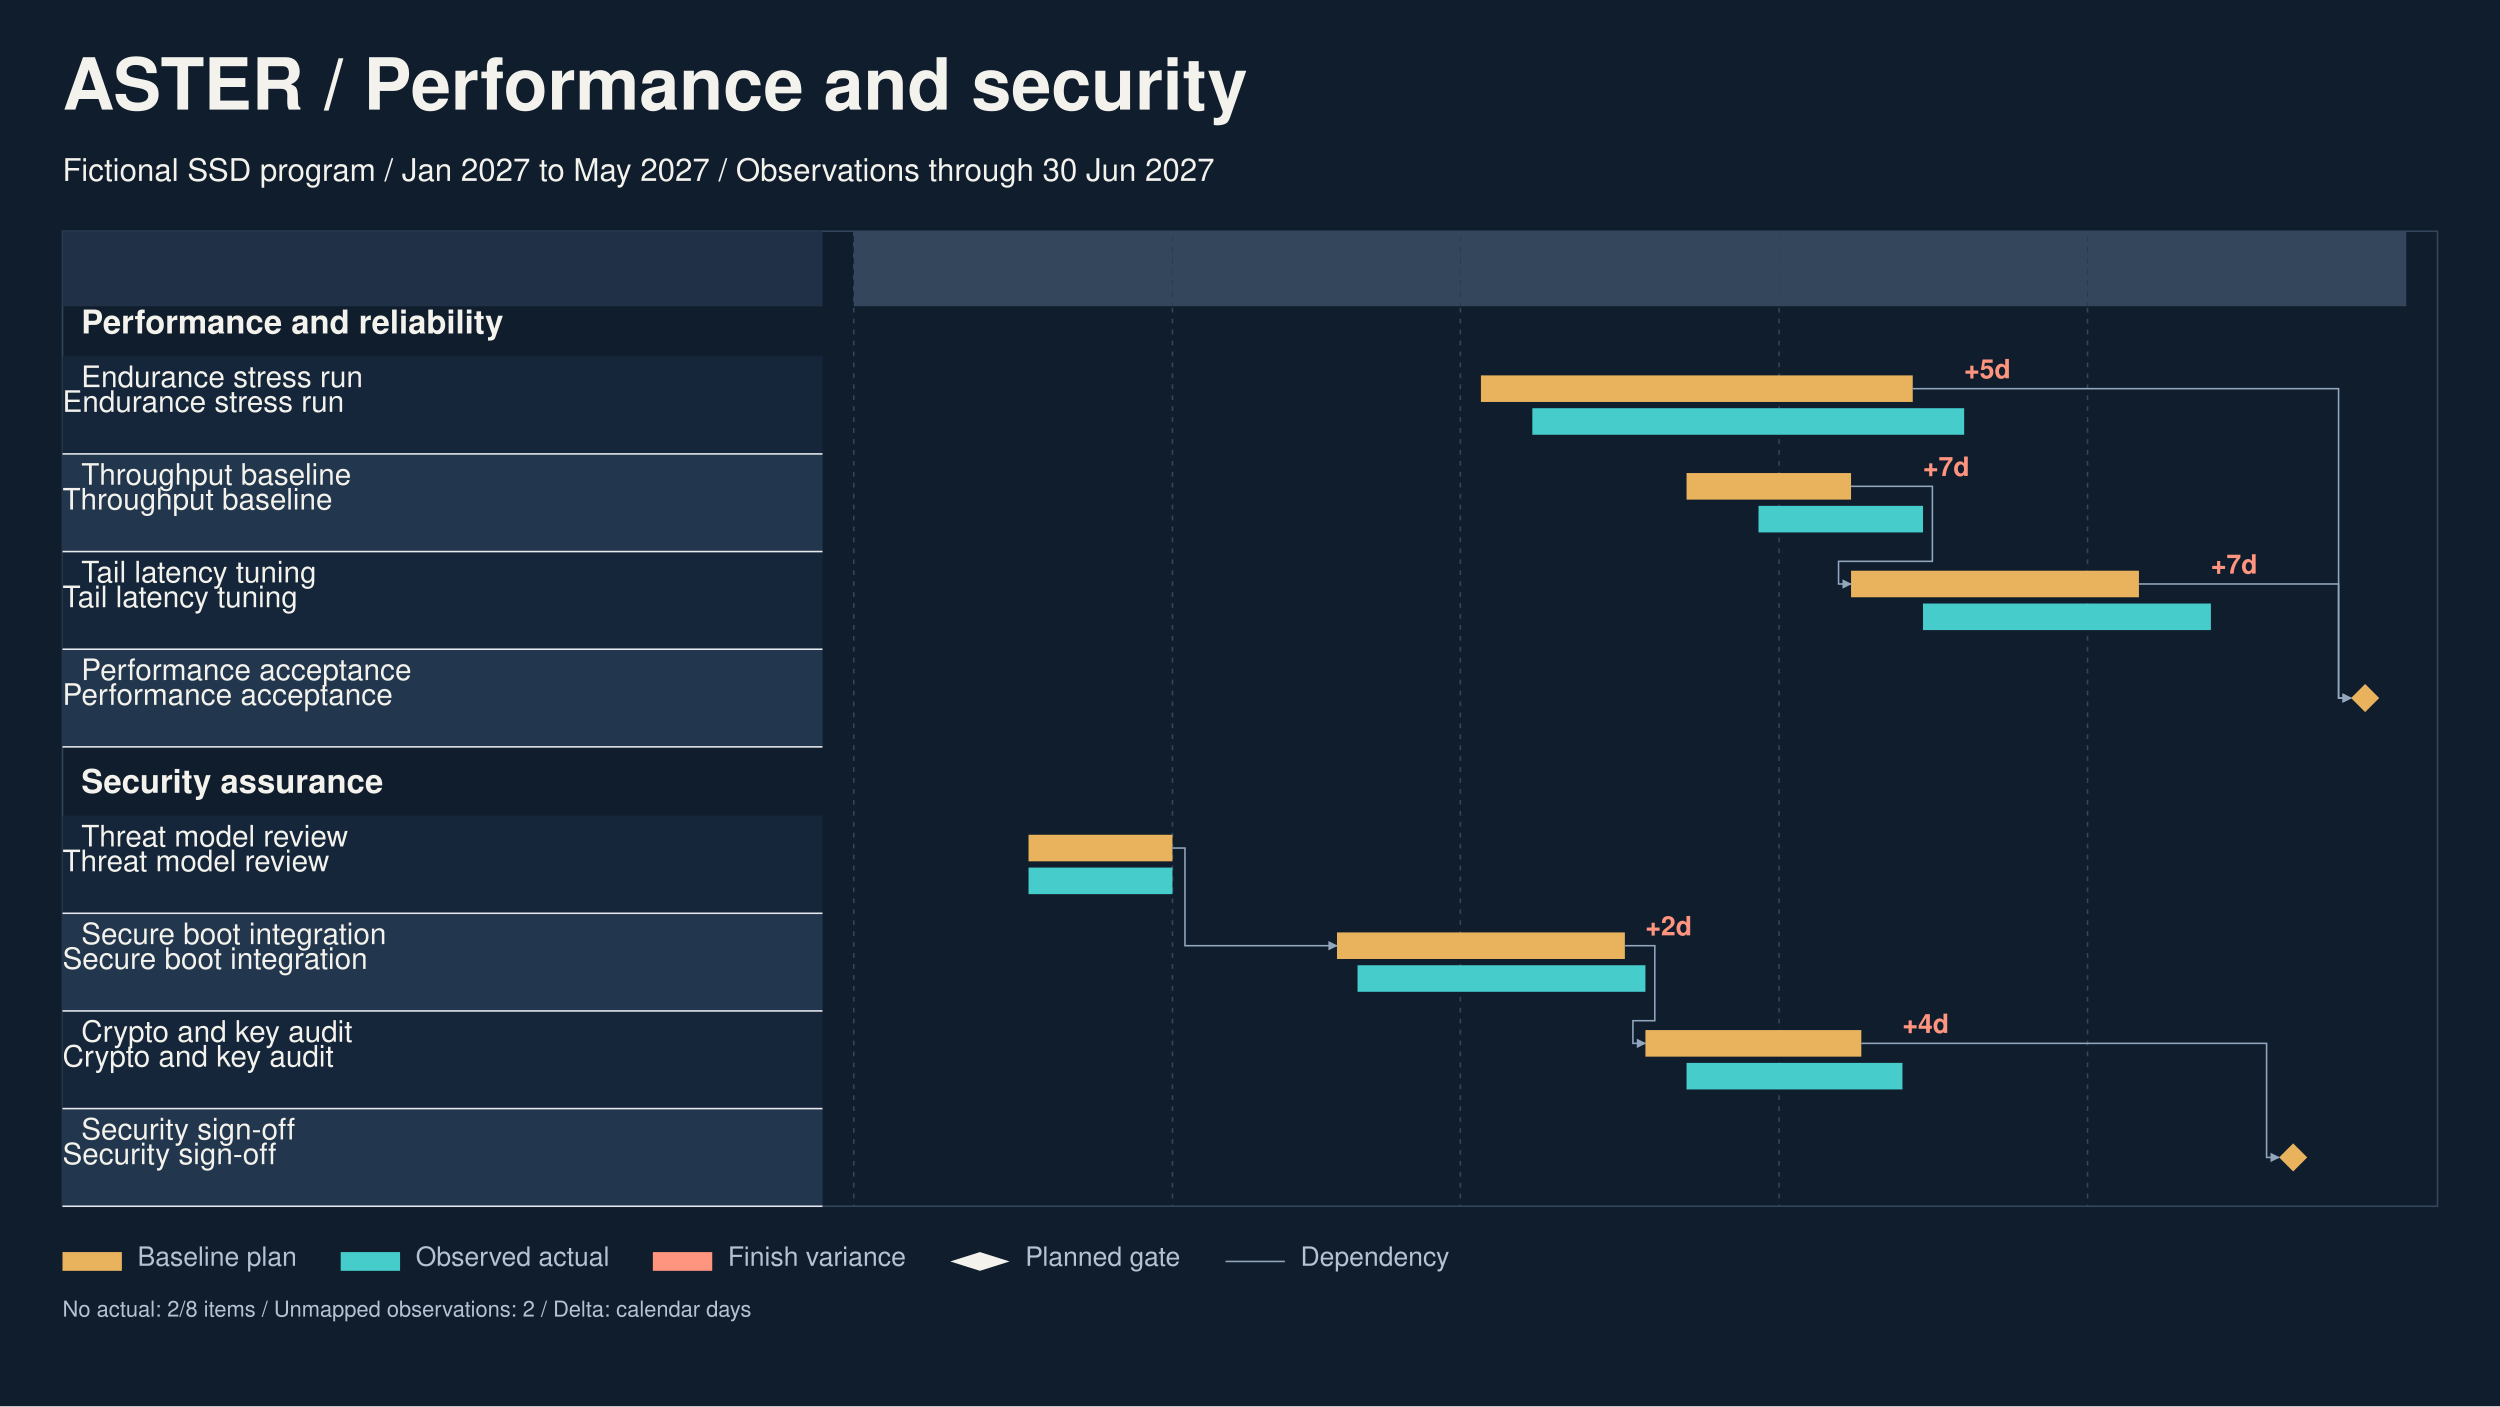
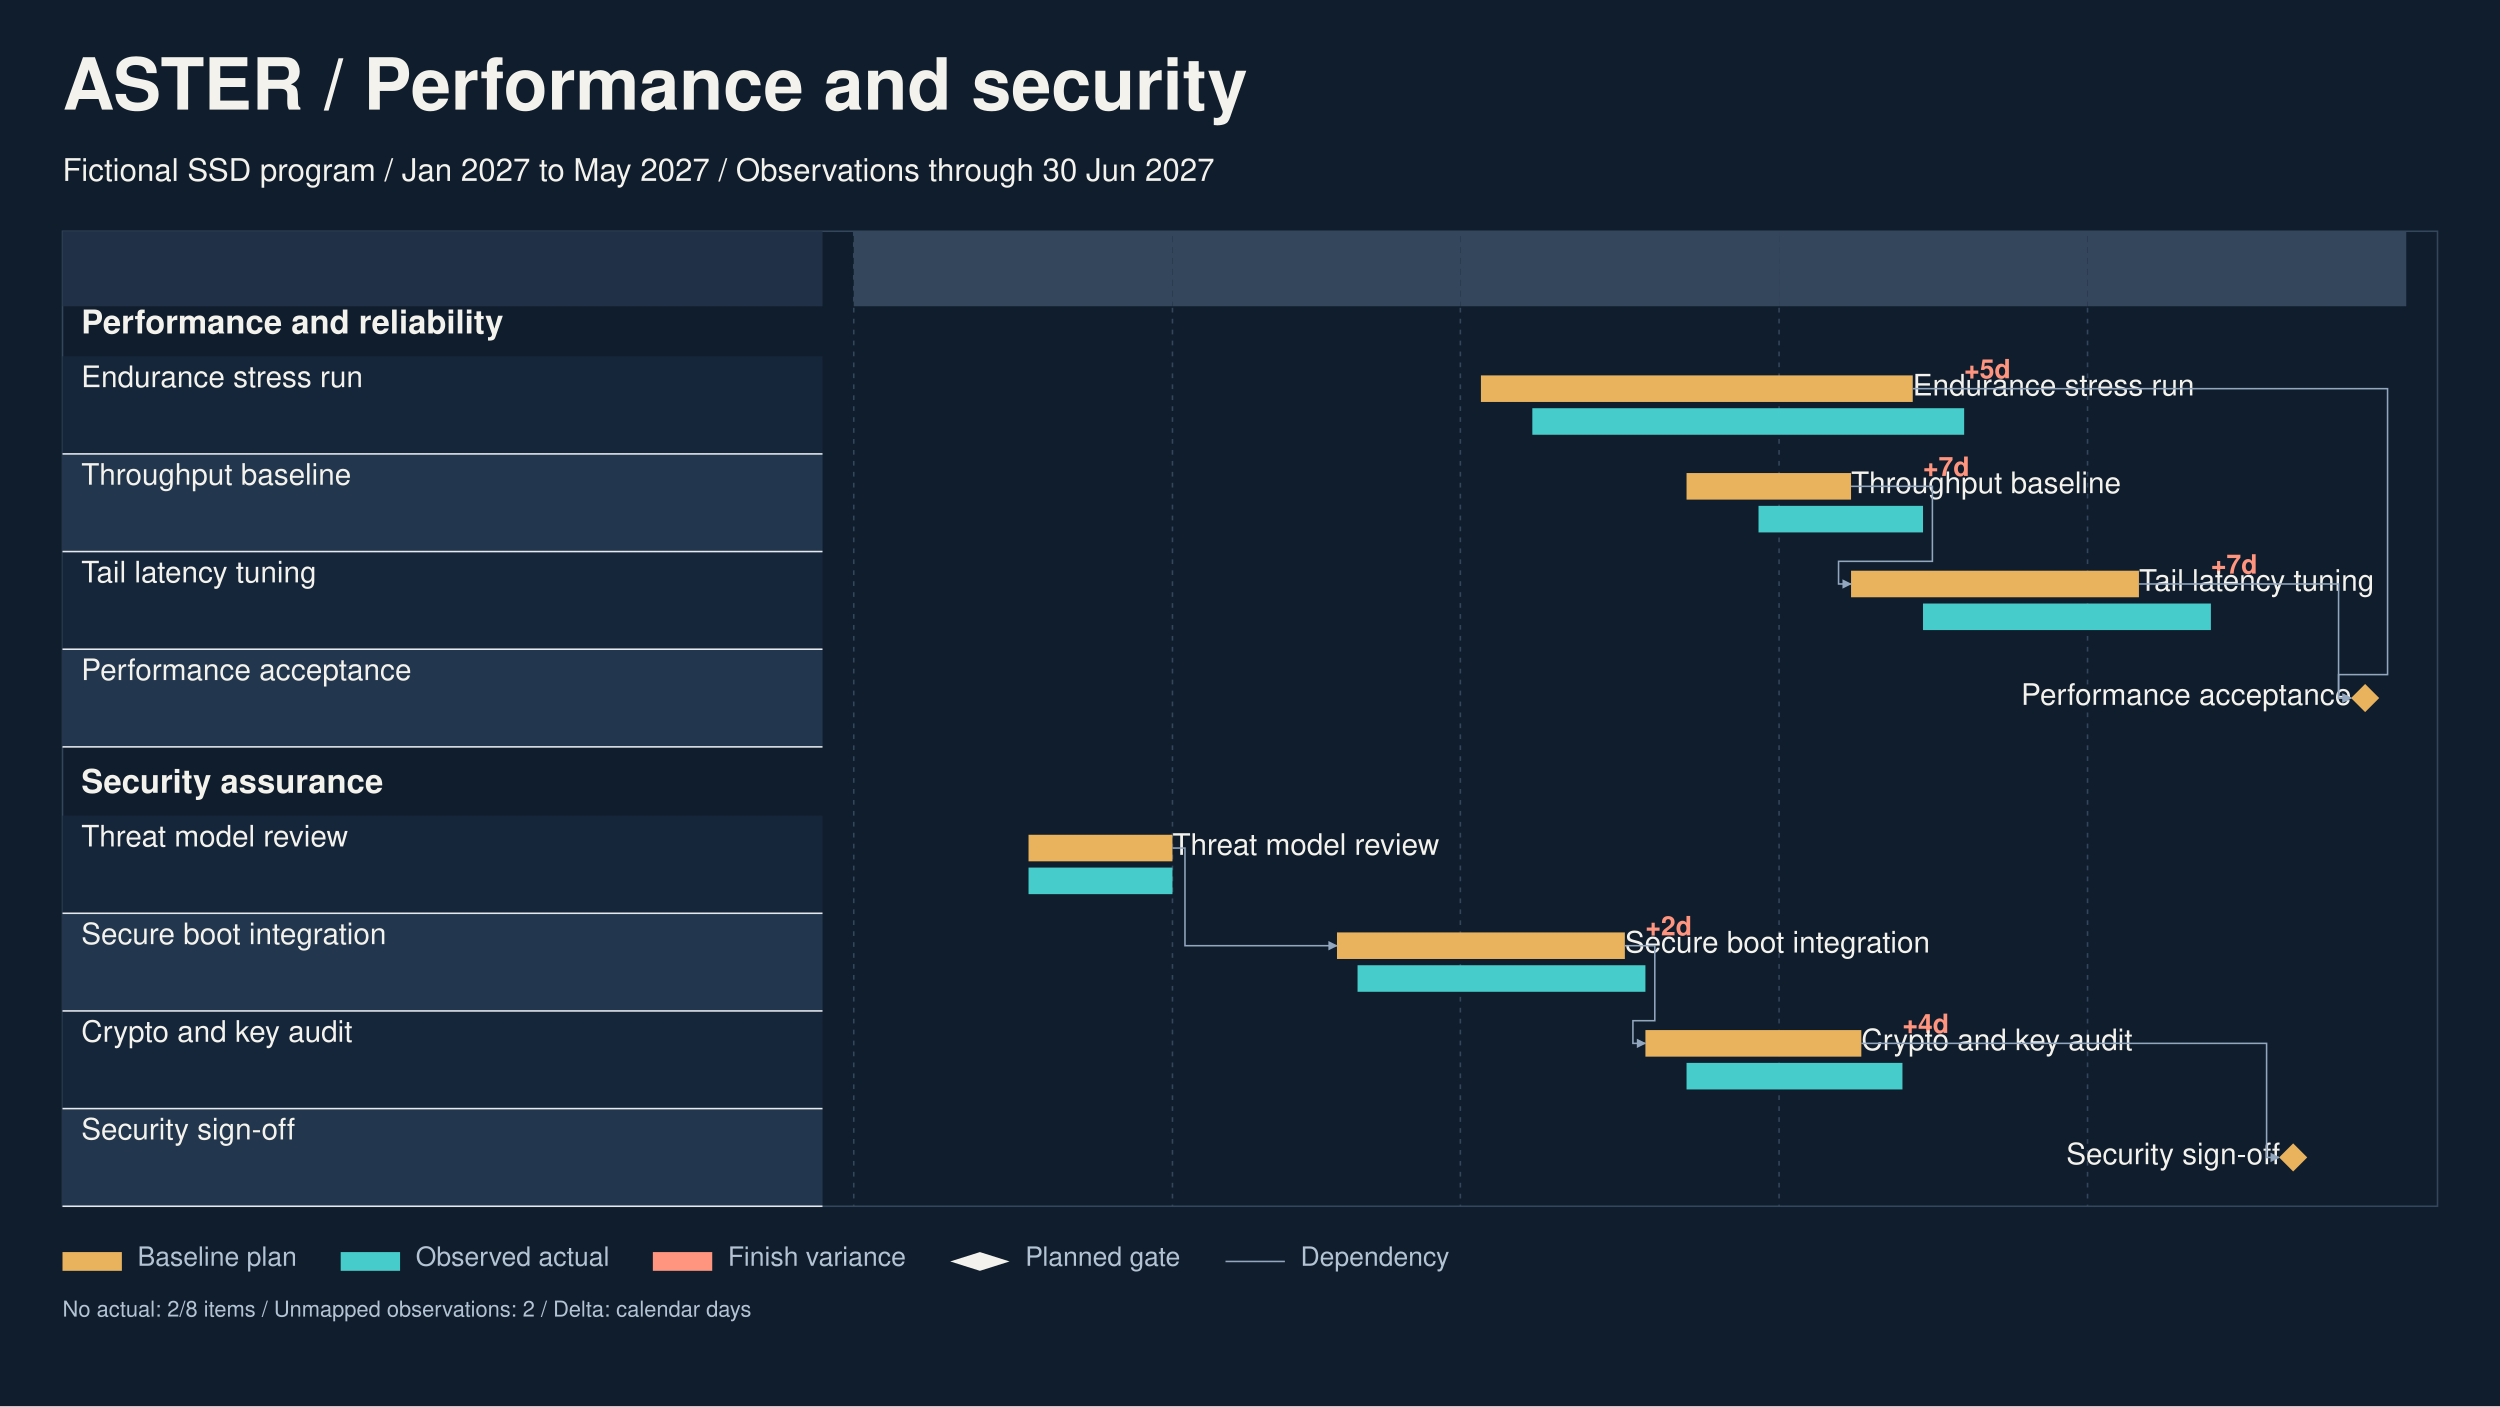
<svg xmlns="http://www.w3.org/2000/svg" width="1600" height="900" viewBox="0 0 1600 900" role="img" aria-labelledby="title desc">
  <defs>
    <marker id="dependency-arrow" markerWidth="6" markerHeight="6" refX="5.5" refY="3.0" orient="auto">
      <path d="M0 0L6 3.0L0 6Z" fill="#92A6BE" />
    </marker>
  </defs>
  <rect width="1600" height="900" fill="#101D2D" />
  <rect data-scene-id="table-timeline:table-frame:table::primitive" data-purpose="table-frame" data-source-ref="table" x="40" y="148" width="1520" height="624" fill="none" stroke="#34465C" />
  <rect data-scene-id="table-timeline:table-header-band:table-header::primitive" data-purpose="table-header" data-source-ref="table-header" x="40" y="148" width="486.4" height="48" fill="#203147" stroke="none" />
  <rect data-scene-id="table-timeline:group-surface:performance::primitive" data-purpose="group-surface" data-source-ref="performance" x="40" y="228" width="486.4" height="250" fill="#15263A" stroke="none" opacity="1" />
  <rect data-scene-id="table-timeline:group-surface:security::primitive" data-purpose="group-surface" data-source-ref="security" x="40" y="522" width="486.4" height="250" fill="#15263A" stroke="none" opacity="1" />
  <rect data-scene-id="table-timeline:row-shade:benchmark::primitive" data-purpose="row-shade" data-source-ref="benchmark" x="40" y="290.5" width="486.4" height="62.5" fill="#22364D" stroke="none" />
  <rect data-scene-id="table-timeline:row-shade:perf-exit::primitive" data-purpose="row-shade" data-source-ref="perf-exit" x="40" y="415.5" width="486.4" height="62.5" fill="#22364D" stroke="none" />
  <rect data-scene-id="table-timeline:row-shade:secure-boot::primitive" data-purpose="row-shade" data-source-ref="secure-boot" x="40" y="584.5" width="486.4" height="62.5" fill="#22364D" stroke="none" />
  <rect data-scene-id="table-timeline:row-shade:security-exit::primitive" data-purpose="row-shade" data-source-ref="security-exit" x="40" y="709.5" width="486.4" height="62.5" fill="#22364D" stroke="none" />
  <path data-scene-id="table-timeline:table-row-rule:endurance::primitive" data-purpose="table-row" data-source-ref="endurance" d="M40 290.5L526.4 290.5" stroke="#E6E9EE" fill="none" />
  <path data-scene-id="table-timeline:table-row-rule:benchmark::primitive" data-purpose="table-row" data-source-ref="benchmark" d="M40 353L526.4 353" stroke="#E6E9EE" fill="none" />
  <path data-scene-id="table-timeline:table-row-rule:qos::primitive" data-purpose="table-row" data-source-ref="qos" d="M40 415.5L526.4 415.5" stroke="#E6E9EE" fill="none" />
  <path data-scene-id="table-timeline:table-row-rule:perf-exit::primitive" data-purpose="table-row" data-source-ref="perf-exit" d="M40 478L526.4 478" stroke="#E6E9EE" fill="none" />
  <path data-scene-id="table-timeline:table-row-rule:threat::primitive" data-purpose="table-row" data-source-ref="threat" d="M40 584.5L526.4 584.5" stroke="#E6E9EE" fill="none" />
  <path data-scene-id="table-timeline:table-row-rule:secure-boot::primitive" data-purpose="table-row" data-source-ref="secure-boot" d="M40 647L526.4 647" stroke="#E6E9EE" fill="none" />
  <path data-scene-id="table-timeline:table-row-rule:crypto::primitive" data-purpose="table-row" data-source-ref="crypto" d="M40 709.5L526.4 709.5" stroke="#E6E9EE" fill="none" />
  <path data-scene-id="table-timeline:table-row-rule:security-exit::primitive" data-purpose="table-row" data-source-ref="security-exit" d="M40 772L526.4 772" stroke="#E6E9EE" fill="none" />
  <rect data-scene-id="table-timeline:axis-band:axis:month:0:axis:primitive" data-purpose="axis-band" data-source-ref="axis:month:0" x="546.4" y="148" width="203.98" height="48" fill="#34465C" stroke="none" />
  <rect data-scene-id="table-timeline:axis-band:axis:month:1:axis:primitive" data-purpose="axis-band" data-source-ref="axis:month:1" x="750.38" y="148" width="184.24" height="48" fill="#34465C" stroke="none" />
  <rect data-scene-id="table-timeline:axis-band:axis:month:2:axis:primitive" data-purpose="axis-band" data-source-ref="axis:month:2" x="934.63" y="148" width="203.98" height="48" fill="#34465C" stroke="none" />
  <rect data-scene-id="table-timeline:axis-band:axis:month:3:axis:primitive" data-purpose="axis-band" data-source-ref="axis:month:3" x="1138.61" y="148" width="197.4" height="48" fill="#34465C" stroke="none" />
  <rect data-scene-id="table-timeline:axis-band:axis:month:4:axis:primitive" data-purpose="axis-band" data-source-ref="axis:month:4" x="1336.02" y="148" width="203.98" height="48" fill="#34465C" stroke="none" />
  <path data-scene-id="table-timeline:tick:tick:month:0:axis:primitive" data-purpose="axis-major" data-source-ref="tick:month:0" d="M546.4 148L546.4 772" stroke="#34465C" fill="none" stroke-dasharray="3 4" />
  <path data-scene-id="table-timeline:tick:tick:month:1:axis:primitive" data-purpose="axis-major" data-source-ref="tick:month:1" d="M750.38 148L750.38 772" stroke="#34465C" fill="none" stroke-dasharray="3 4" />
  <path data-scene-id="table-timeline:tick:tick:month:2:axis:primitive" data-purpose="axis-major" data-source-ref="tick:month:2" d="M934.63 148L934.63 772" stroke="#34465C" fill="none" stroke-dasharray="3 4" />
  <path data-scene-id="table-timeline:tick:tick:month:3:axis:primitive" data-purpose="axis-major" data-source-ref="tick:month:3" d="M1138.61 148L1138.61 772" stroke="#34465C" fill="none" stroke-dasharray="3 4" />
  <path data-scene-id="table-timeline:tick:tick:month:4:axis:primitive" data-purpose="axis-major" data-source-ref="tick:month:4" d="M1336.02 148L1336.02 772" stroke="#34465C" fill="none" stroke-dasharray="3 4" />
  <rect data-scene-id="table-timeline:comparison-mark:endurance:planned:primitive" data-purpose="planned" data-source-ref="endurance" data-lane-offset="12.25" x="947.79" y="240.25" width="276.37" height="17" fill="#E9B35E" stroke="none" />
  <rect data-scene-id="table-timeline:comparison-mark:endurance:actual:primitive" data-purpose="actual" data-source-ref="endurance" data-lane-offset="33.25" x="980.69" y="261.25" width="276.37" height="17" fill="#45CCCB" stroke="none" />
  <text data-scene-id="table-timeline:comparison-mark:endurance:finish-delta:primitive" data-purpose="variance" data-source-ref="endurance" x="1257.05" y="242.09" font-family="Nimbus Sans, Arial, sans-serif" font-size="17" font-weight="700" letter-spacing="0" fill="#FF947F" text-anchor="start">+5d</text>
  <rect data-scene-id="table-timeline:comparison-mark:benchmark:planned:primitive" data-purpose="planned" data-source-ref="benchmark" data-lane-offset="74.75" x="1079.39" y="302.75" width="105.28" height="17" fill="#E9B35E" stroke="none" />
  <rect data-scene-id="table-timeline:comparison-mark:benchmark:actual:primitive" data-purpose="actual" data-source-ref="benchmark" data-lane-offset="95.75" x="1125.45" y="323.75" width="105.28" height="17" fill="#45CCCB" stroke="none" />
  <text data-scene-id="table-timeline:comparison-mark:benchmark:finish-delta:primitive" data-purpose="variance" data-source-ref="benchmark" x="1230.73" y="304.59" font-family="Nimbus Sans, Arial, sans-serif" font-size="17" font-weight="700" letter-spacing="0" fill="#FF947F" text-anchor="start">+7d</text>
  <rect data-scene-id="table-timeline:comparison-mark:qos:planned:primitive" data-purpose="planned" data-source-ref="qos" data-lane-offset="137.25" x="1184.67" y="365.25" width="184.24" height="17" fill="#E9B35E" stroke="none" />
  <rect data-scene-id="table-timeline:comparison-mark:qos:actual:primitive" data-purpose="actual" data-source-ref="qos" data-lane-offset="158.25" x="1230.73" y="386.25" width="184.24" height="17" fill="#45CCCB" stroke="none" />
  <text data-scene-id="table-timeline:comparison-mark:qos:finish-delta:primitive" data-purpose="variance" data-source-ref="qos" x="1414.98" y="367.09" font-family="Nimbus Sans, Arial, sans-serif" font-size="17" font-weight="700" letter-spacing="0" fill="#FF947F" text-anchor="start">+7d</text>
  <path data-scene-id="table-timeline:comparison-mark:perf-exit:planned:primitive" data-purpose="planned" data-source-ref="perf-exit" data-lane-offset="209.75" d="M1513.68 437.75L1522.68 446.75L1513.68 455.75L1504.68 446.75Z" fill="#E9B35E" />
  <rect data-scene-id="table-timeline:comparison-mark:threat:planned:primitive" data-purpose="planned" data-source-ref="threat" data-lane-offset="12.25" x="658.26" y="534.25" width="92.12" height="17" fill="#E9B35E" stroke="none" />
  <rect data-scene-id="table-timeline:comparison-mark:threat:actual:primitive" data-purpose="actual" data-source-ref="threat" data-lane-offset="33.25" x="658.26" y="555.25" width="92.12" height="17" fill="#45CCCB" stroke="none" />
  <rect data-scene-id="table-timeline:comparison-mark:secure-boot:planned:primitive" data-purpose="planned" data-source-ref="secure-boot" data-lane-offset="74.75" x="855.67" y="596.75" width="184.24" height="17" fill="#E9B35E" stroke="none" />
  <rect data-scene-id="table-timeline:comparison-mark:secure-boot:actual:primitive" data-purpose="actual" data-source-ref="secure-boot" data-lane-offset="95.75" x="868.83" y="617.75" width="184.24" height="17" fill="#45CCCB" stroke="none" />
  <text data-scene-id="table-timeline:comparison-mark:secure-boot:finish-delta:primitive" data-purpose="variance" data-source-ref="secure-boot" x="1053.07" y="598.59" font-family="Nimbus Sans, Arial, sans-serif" font-size="17" font-weight="700" letter-spacing="0" fill="#FF947F" text-anchor="start">+2d</text>
  <rect data-scene-id="table-timeline:comparison-mark:crypto:planned:primitive" data-purpose="planned" data-source-ref="crypto" data-lane-offset="137.25" x="1053.07" y="659.25" width="138.18" height="17" fill="#E9B35E" stroke="none" />
  <rect data-scene-id="table-timeline:comparison-mark:crypto:actual:primitive" data-purpose="actual" data-source-ref="crypto" data-lane-offset="158.25" x="1079.39" y="680.25" width="138.18" height="17" fill="#45CCCB" stroke="none" />
  <text data-scene-id="table-timeline:comparison-mark:crypto:finish-delta:primitive" data-purpose="variance" data-source-ref="crypto" x="1217.57" y="661.09" font-family="Nimbus Sans, Arial, sans-serif" font-size="17" font-weight="700" letter-spacing="0" fill="#FF947F" text-anchor="start">+4d</text>
  <path data-scene-id="table-timeline:comparison-mark:security-exit:planned:primitive" data-purpose="planned" data-source-ref="security-exit" data-lane-offset="209.75" d="M1467.62 731.75L1476.62 740.75L1467.62 749.75L1458.62 740.75Z" fill="#E9B35E" />
  <text data-scene-id="table-timeline:table-column-label:Work package / gate::primitive" data-purpose="table-header" data-source-ref="Work package / gate" x="52" y="163.75" font-family="Nimbus Sans, Arial, sans-serif" font-size="19" font-weight="700" letter-spacing="0" fill="#203147" text-anchor="start">Work package / gate</text>
  <text data-scene-id="table-timeline:group-header:performance::primitive" data-purpose="group-header" data-source-ref="performance" x="52" y="213.41" font-family="Nimbus Sans, Arial, sans-serif" font-size="21" font-weight="700" letter-spacing="0" fill="#F3F2EC" text-anchor="start">Performance and reliability</text>
  <text data-scene-id="table-timeline:group-header:security::primitive" data-purpose="group-header" data-source-ref="security" x="52" y="507.41" font-family="Nimbus Sans, Arial, sans-serif" font-size="21" font-weight="700" letter-spacing="0" fill="#F3F2EC" text-anchor="start">Security assurance</text>
  <text data-scene-id="table-timeline:table-cell:endurance:Work package / gate::primitive" data-purpose="table-cell" data-source-ref="endurance:Work package / gate" x="52" y="247.75" font-family="Nimbus Sans, Arial, sans-serif" font-size="19" font-weight="400" letter-spacing="0" fill="#F3F2EC" text-anchor="start">Endurance stress run</text>
  <text data-scene-id="table-timeline:table-cell:benchmark:Work package / gate::primitive" data-purpose="table-cell" data-source-ref="benchmark:Work package / gate" x="52" y="310.25" font-family="Nimbus Sans, Arial, sans-serif" font-size="19" font-weight="400" letter-spacing="0" fill="#F3F2EC" text-anchor="start">Throughput baseline</text>
  <text data-scene-id="table-timeline:table-cell:qos:Work package / gate::primitive" data-purpose="table-cell" data-source-ref="qos:Work package / gate" x="52" y="372.75" font-family="Nimbus Sans, Arial, sans-serif" font-size="19" font-weight="400" letter-spacing="0" fill="#F3F2EC" text-anchor="start">Tail latency tuning</text>
  <text data-scene-id="table-timeline:table-cell:perf-exit:Work package / gate::primitive" data-purpose="table-cell" data-source-ref="perf-exit:Work package / gate" x="52" y="435.25" font-family="Nimbus Sans, Arial, sans-serif" font-size="19" font-weight="400" letter-spacing="0" fill="#F3F2EC" text-anchor="start">Performance acceptance</text>
  <text data-scene-id="table-timeline:table-cell:threat:Work package / gate::primitive" data-purpose="table-cell" data-source-ref="threat:Work package / gate" x="52" y="541.75" font-family="Nimbus Sans, Arial, sans-serif" font-size="19" font-weight="400" letter-spacing="0" fill="#F3F2EC" text-anchor="start">Threat model review</text>
  <text data-scene-id="table-timeline:table-cell:secure-boot:Work package / gate::primitive" data-purpose="table-cell" data-source-ref="secure-boot:Work package / gate" x="52" y="604.25" font-family="Nimbus Sans, Arial, sans-serif" font-size="19" font-weight="400" letter-spacing="0" fill="#F3F2EC" text-anchor="start">Secure boot integration</text>
  <text data-scene-id="table-timeline:table-cell:crypto:Work package / gate::primitive" data-purpose="table-cell" data-source-ref="crypto:Work package / gate" x="52" y="666.75" font-family="Nimbus Sans, Arial, sans-serif" font-size="19" font-weight="400" letter-spacing="0" fill="#F3F2EC" text-anchor="start">Crypto and key audit</text>
  <text data-scene-id="table-timeline:table-cell:security-exit:Work package / gate::primitive" data-purpose="table-cell" data-source-ref="security-exit:Work package / gate" x="52" y="729.25" font-family="Nimbus Sans, Arial, sans-serif" font-size="19" font-weight="400" letter-spacing="0" fill="#F3F2EC" text-anchor="start">Security sign-off</text>
  <text data-scene-id="table-timeline:axis-label:axis:month:0:axis:primitive" data-purpose="axis-band" data-source-ref="axis:month:0" x="648.39" y="161.26" font-family="Nimbus Sans, Arial, sans-serif" font-size="16" font-weight="700" letter-spacing="0" fill="#34465C" text-anchor="middle">2027-01</text>
  <text data-scene-id="table-timeline:axis-label:axis:month:1:axis:primitive" data-purpose="axis-band" data-source-ref="axis:month:1" x="842.51" y="161.26" font-family="Nimbus Sans, Arial, sans-serif" font-size="16" font-weight="700" letter-spacing="0" fill="#34465C" text-anchor="middle">2027-02</text>
  <text data-scene-id="table-timeline:axis-label:axis:month:2:axis:primitive" data-purpose="axis-band" data-source-ref="axis:month:2" x="1036.62" y="161.26" font-family="Nimbus Sans, Arial, sans-serif" font-size="16" font-weight="700" letter-spacing="0" fill="#34465C" text-anchor="middle">2027-03</text>
  <text data-scene-id="table-timeline:axis-label:axis:month:3:axis:primitive" data-purpose="axis-band" data-source-ref="axis:month:3" x="1237.31" y="161.26" font-family="Nimbus Sans, Arial, sans-serif" font-size="16" font-weight="700" letter-spacing="0" fill="#34465C" text-anchor="middle">2027-04</text>
  <text data-scene-id="table-timeline:axis-label:axis:month:4:axis:primitive" data-purpose="axis-band" data-source-ref="axis:month:4" x="1438.01" y="161.26" font-family="Nimbus Sans, Arial, sans-serif" font-size="16" font-weight="700" letter-spacing="0" fill="#34465C" text-anchor="middle">2027-05</text>
-   <text data-scene-id="table-timeline:item-label:endurance::primitive" data-purpose="item-label" data-source-ref="endurance" x="40" y="263.6" font-family="Nimbus Sans, Arial, sans-serif" font-size="19" font-weight="400" letter-spacing="0" fill="#F3F2EC" text-anchor="start">Endurance stress run</text>
-   <text data-scene-id="table-timeline:item-label:benchmark::primitive" data-purpose="item-label" data-source-ref="benchmark" x="40" y="326.1" font-family="Nimbus Sans, Arial, sans-serif" font-size="19" font-weight="400" letter-spacing="0" fill="#F3F2EC" text-anchor="start">Throughput baseline</text>
-   <text data-scene-id="table-timeline:item-label:qos::primitive" data-purpose="item-label" data-source-ref="qos" x="40" y="388.6" font-family="Nimbus Sans, Arial, sans-serif" font-size="19" font-weight="400" letter-spacing="0" fill="#F3F2EC" text-anchor="start">Tail latency tuning</text>
-   <text data-scene-id="table-timeline:item-label:perf-exit::primitive" data-purpose="item-label" data-source-ref="perf-exit" x="40" y="451.1" font-family="Nimbus Sans, Arial, sans-serif" font-size="19" font-weight="400" letter-spacing="0" fill="#F3F2EC" text-anchor="start">Performance acceptance</text>
-   <text data-scene-id="table-timeline:item-label:threat::primitive" data-purpose="item-label" data-source-ref="threat" x="40" y="557.6" font-family="Nimbus Sans, Arial, sans-serif" font-size="19" font-weight="400" letter-spacing="0" fill="#F3F2EC" text-anchor="start">Threat model review</text>
-   <text data-scene-id="table-timeline:item-label:secure-boot::primitive" data-purpose="item-label" data-source-ref="secure-boot" x="40" y="620.1" font-family="Nimbus Sans, Arial, sans-serif" font-size="19" font-weight="400" letter-spacing="0" fill="#F3F2EC" text-anchor="start">Secure boot integration</text>
-   <text data-scene-id="table-timeline:item-label:crypto::primitive" data-purpose="item-label" data-source-ref="crypto" x="40" y="682.6" font-family="Nimbus Sans, Arial, sans-serif" font-size="19" font-weight="400" letter-spacing="0" fill="#F3F2EC" text-anchor="start">Crypto and key audit</text>
-   <text data-scene-id="table-timeline:item-label:security-exit::primitive" data-purpose="item-label" data-source-ref="security-exit" x="40" y="745.1" font-family="Nimbus Sans, Arial, sans-serif" font-size="19" font-weight="400" letter-spacing="0" fill="#F3F2EC" text-anchor="start">Security sign-off</text>
+   <text data-scene-id="table-timeline:item-label:endurance::primitive" data-purpose="item-label" data-source-ref="endurance" x="1224.15" y="253.1" font-family="Nimbus Sans, Arial, sans-serif" font-size="19" font-weight="400" letter-spacing="0" fill="#F3F2EC" text-anchor="start">Endurance stress run</text>
+   <text data-scene-id="table-timeline:item-label:benchmark::primitive" data-purpose="item-label" data-source-ref="benchmark" x="1184.67" y="315.6" font-family="Nimbus Sans, Arial, sans-serif" font-size="19" font-weight="400" letter-spacing="0" fill="#F3F2EC" text-anchor="start">Throughput baseline</text>
+   <text data-scene-id="table-timeline:item-label:qos::primitive" data-purpose="item-label" data-source-ref="qos" x="1368.92" y="378.1" font-family="Nimbus Sans, Arial, sans-serif" font-size="19" font-weight="400" letter-spacing="0" fill="#F3F2EC" text-anchor="start">Tail latency tuning</text>
+   <text data-scene-id="table-timeline:item-label:perf-exit::primitive" data-purpose="item-label" data-source-ref="perf-exit" x="1293.48" y="451.1" font-family="Nimbus Sans, Arial, sans-serif" font-size="19" font-weight="400" letter-spacing="0" fill="#F3F2EC" text-anchor="start">Performance acceptance</text>
+   <text data-scene-id="table-timeline:item-label:threat::primitive" data-purpose="item-label" data-source-ref="threat" x="750.38" y="547.1" font-family="Nimbus Sans, Arial, sans-serif" font-size="19" font-weight="400" letter-spacing="0" fill="#F3F2EC" text-anchor="start">Threat model review</text>
+   <text data-scene-id="table-timeline:item-label:secure-boot::primitive" data-purpose="item-label" data-source-ref="secure-boot" x="1039.91" y="609.6" font-family="Nimbus Sans, Arial, sans-serif" font-size="19" font-weight="400" letter-spacing="0" fill="#F3F2EC" text-anchor="start">Secure boot integration</text>
+   <text data-scene-id="table-timeline:item-label:crypto::primitive" data-purpose="item-label" data-source-ref="crypto" x="1191.25" y="672.1" font-family="Nimbus Sans, Arial, sans-serif" font-size="19" font-weight="400" letter-spacing="0" fill="#F3F2EC" text-anchor="start">Crypto and key audit</text>
+   <text data-scene-id="table-timeline:item-label:security-exit::primitive" data-purpose="item-label" data-source-ref="security-exit" x="1322.41" y="745.1" font-family="Nimbus Sans, Arial, sans-serif" font-size="19" font-weight="400" letter-spacing="0" fill="#F3F2EC" text-anchor="start">Security sign-off</text>
  <text data-scene-id="table-timeline:title-text:project::primitive" data-purpose="heading" data-source-ref="project" x="40" y="70.13" font-family="Nimbus Sans, Arial, sans-serif" font-size="46" font-weight="700" letter-spacing="0" fill="#F3F2EC" text-anchor="start">ASTER / Performance and security</text>
  <text data-scene-id="table-timeline:subtitle-text:view:window::primitive" data-purpose="subtitle" data-source-ref="view:window" x="40" y="115.78" font-family="Nimbus Sans, Arial, sans-serif" font-size="20" font-weight="400" letter-spacing="0" fill="#F3F2EC" text-anchor="start">Fictional SSD program / Jan 2027 to May 2027 / Observations through 30 Jun 2027</text>
  <path data-scene-id="table-timeline:dependency-connector:benchmark-qos:dependency:primitive" data-purpose="routed-connector" data-source-ref="benchmark-qos" d="M1184.67 311.25L1192.67 311.25L1236.73 311.25L1236.73 359.25L1176.67 359.25L1176.67 373.75L1184.67 373.75" stroke="#92A6BE" fill="none" marker-end="url(#dependency-arrow)" data-from-port-id="table-timeline:comparison-mark:benchmark:planned:end" data-from-endpoint="end" data-to-port-id="table-timeline:comparison-mark:qos:planned:start" data-to-endpoint="start" />
  <path data-scene-id="table-timeline:dependency-connector:qos-perf:dependency:primitive" data-purpose="routed-connector" data-source-ref="qos-perf" d="M1368.92 373.75L1376.92 373.75L1496.68 373.75L1496.68 446.75L1504.68 446.75" stroke="#92A6BE" fill="none" marker-end="url(#dependency-arrow)" data-from-port-id="table-timeline:comparison-mark:qos:planned:end" data-from-endpoint="end" data-to-port-id="table-timeline:comparison-mark:perf-exit:planned:at" data-to-endpoint="at" />
-   <path data-scene-id="table-timeline:dependency-connector:endurance-perf:dependency:primitive" data-purpose="routed-connector" data-source-ref="endurance-perf" d="M1224.15 248.75L1232.15 248.75L1496.68 248.75L1496.68 446.75L1504.68 446.75" stroke="#92A6BE" fill="none" marker-end="url(#dependency-arrow)" data-from-port-id="table-timeline:comparison-mark:endurance:planned:end" data-from-endpoint="end" data-to-port-id="table-timeline:comparison-mark:perf-exit:planned:at" data-to-endpoint="at" />
+   <path data-scene-id="table-timeline:dependency-connector:endurance-perf:dependency:primitive" data-purpose="routed-connector" data-source-ref="endurance-perf" d="M1224.15 248.75L1232.15 248.75L1528.04 248.75L1528.04 431.75L1496.68 431.75L1496.68 446.75L1504.68 446.75" stroke="#92A6BE" fill="none" marker-end="url(#dependency-arrow)" data-from-port-id="table-timeline:comparison-mark:endurance:planned:end" data-from-endpoint="end" data-to-port-id="table-timeline:comparison-mark:perf-exit:planned:at" data-to-endpoint="at" />
  <path data-scene-id="table-timeline:dependency-connector:threat-secure:dependency:primitive" data-purpose="routed-connector" data-source-ref="threat-secure" d="M750.38 542.75L758.38 542.75L758.38 605.25L847.67 605.25L855.67 605.25" stroke="#92A6BE" fill="none" marker-end="url(#dependency-arrow)" data-from-port-id="table-timeline:comparison-mark:threat:planned:end" data-from-endpoint="end" data-to-port-id="table-timeline:comparison-mark:secure-boot:planned:start" data-to-endpoint="start" />
  <path data-scene-id="table-timeline:dependency-connector:secure-crypto:dependency:primitive" data-purpose="routed-connector" data-source-ref="secure-crypto" d="M1039.91 605.25L1047.91 605.25L1059.07 605.25L1059.07 653.25L1045.07 653.25L1045.07 667.75L1053.07 667.75" stroke="#92A6BE" fill="none" marker-end="url(#dependency-arrow)" data-from-port-id="table-timeline:comparison-mark:secure-boot:planned:end" data-from-endpoint="end" data-to-port-id="table-timeline:comparison-mark:crypto:planned:start" data-to-endpoint="start" />
  <path data-scene-id="table-timeline:dependency-connector:crypto-security:dependency:primitive" data-purpose="routed-connector" data-source-ref="crypto-security" d="M1191.25 667.75L1199.25 667.75L1450.62 667.75L1450.62 740.75L1458.62 740.75" stroke="#92A6BE" fill="none" marker-end="url(#dependency-arrow)" data-from-port-id="table-timeline:comparison-mark:crypto:planned:end" data-from-endpoint="end" data-to-port-id="table-timeline:comparison-mark:security-exit:planned:at" data-to-endpoint="at" />
  <rect data-scene-id="table-timeline:legend-swatch:planned:planned:primitive" data-purpose="legend-swatch" data-source-ref="planned" x="40" y="801.33" width="38" height="12" fill="#E9B35E" stroke="none" />
  <rect data-scene-id="table-timeline:legend-swatch:actual:actual:primitive" data-purpose="legend-swatch" data-source-ref="actual" x="218.05" y="801.33" width="38" height="12" fill="#45CCCB" stroke="none" />
  <rect data-scene-id="table-timeline:legend-swatch:variance:variance:primitive" data-purpose="legend-swatch" data-source-ref="variance" x="417.83" y="801.33" width="38" height="12" fill="#FF947F" stroke="none" />
  <path data-scene-id="table-timeline:legend-swatch:milestone:milestone:primitive" data-purpose="legend-swatch" data-source-ref="milestone" d="M627.14 801.33L646.14 807.33L627.14 813.33L608.14 807.33Z" fill="#F3F2EC" />
  <path data-scene-id="table-timeline:legend-swatch:dependency:dependency:primitive" data-purpose="legend-swatch" data-source-ref="dependency" d="M784.32 807.33L822.32 807.33" stroke="#92A6BE" fill="none" />
  <text data-scene-id="table-timeline:legend-label:planned:planned:primitive" data-purpose="legend-label" data-source-ref="planned" x="88" y="810.09" font-family="Nimbus Sans, Arial, sans-serif" font-size="17" font-weight="400" letter-spacing="0" fill="#B4C3D4" text-anchor="start">Baseline plan</text>
  <text data-scene-id="table-timeline:legend-label:actual:actual:primitive" data-purpose="legend-label" data-source-ref="actual" x="266.05" y="810.09" font-family="Nimbus Sans, Arial, sans-serif" font-size="17" font-weight="400" letter-spacing="0" fill="#B4C3D4" text-anchor="start">Observed actual</text>
  <text data-scene-id="table-timeline:legend-label:variance:variance:primitive" data-purpose="legend-label" data-source-ref="variance" x="465.83" y="810.09" font-family="Nimbus Sans, Arial, sans-serif" font-size="17" font-weight="400" letter-spacing="0" fill="#B4C3D4" text-anchor="start">Finish variance</text>
  <text data-scene-id="table-timeline:legend-label:milestone:milestone:primitive" data-purpose="legend-label" data-source-ref="milestone" x="656.14" y="810.09" font-family="Nimbus Sans, Arial, sans-serif" font-size="17" font-weight="400" letter-spacing="0" fill="#B4C3D4" text-anchor="start">Planned gate</text>
  <text data-scene-id="table-timeline:legend-label:dependency:dependency:primitive" data-purpose="legend-label" data-source-ref="dependency" x="832.32" y="810.09" font-family="Nimbus Sans, Arial, sans-serif" font-size="17" font-weight="400" letter-spacing="0" fill="#B4C3D4" text-anchor="start">Dependency</text>
  <text data-scene-id="table-timeline:coverage-text:coverage::primitive" data-purpose="data-coverage" data-source-ref="coverage" x="40" y="842.61" font-family="Nimbus Sans, Arial, sans-serif" font-size="14" font-weight="400" letter-spacing="0" fill="#B4C3D4" text-anchor="start">No actual: 2/8 items / Unmapped observations: 2 / Delta: calendar days</text>
</svg>
